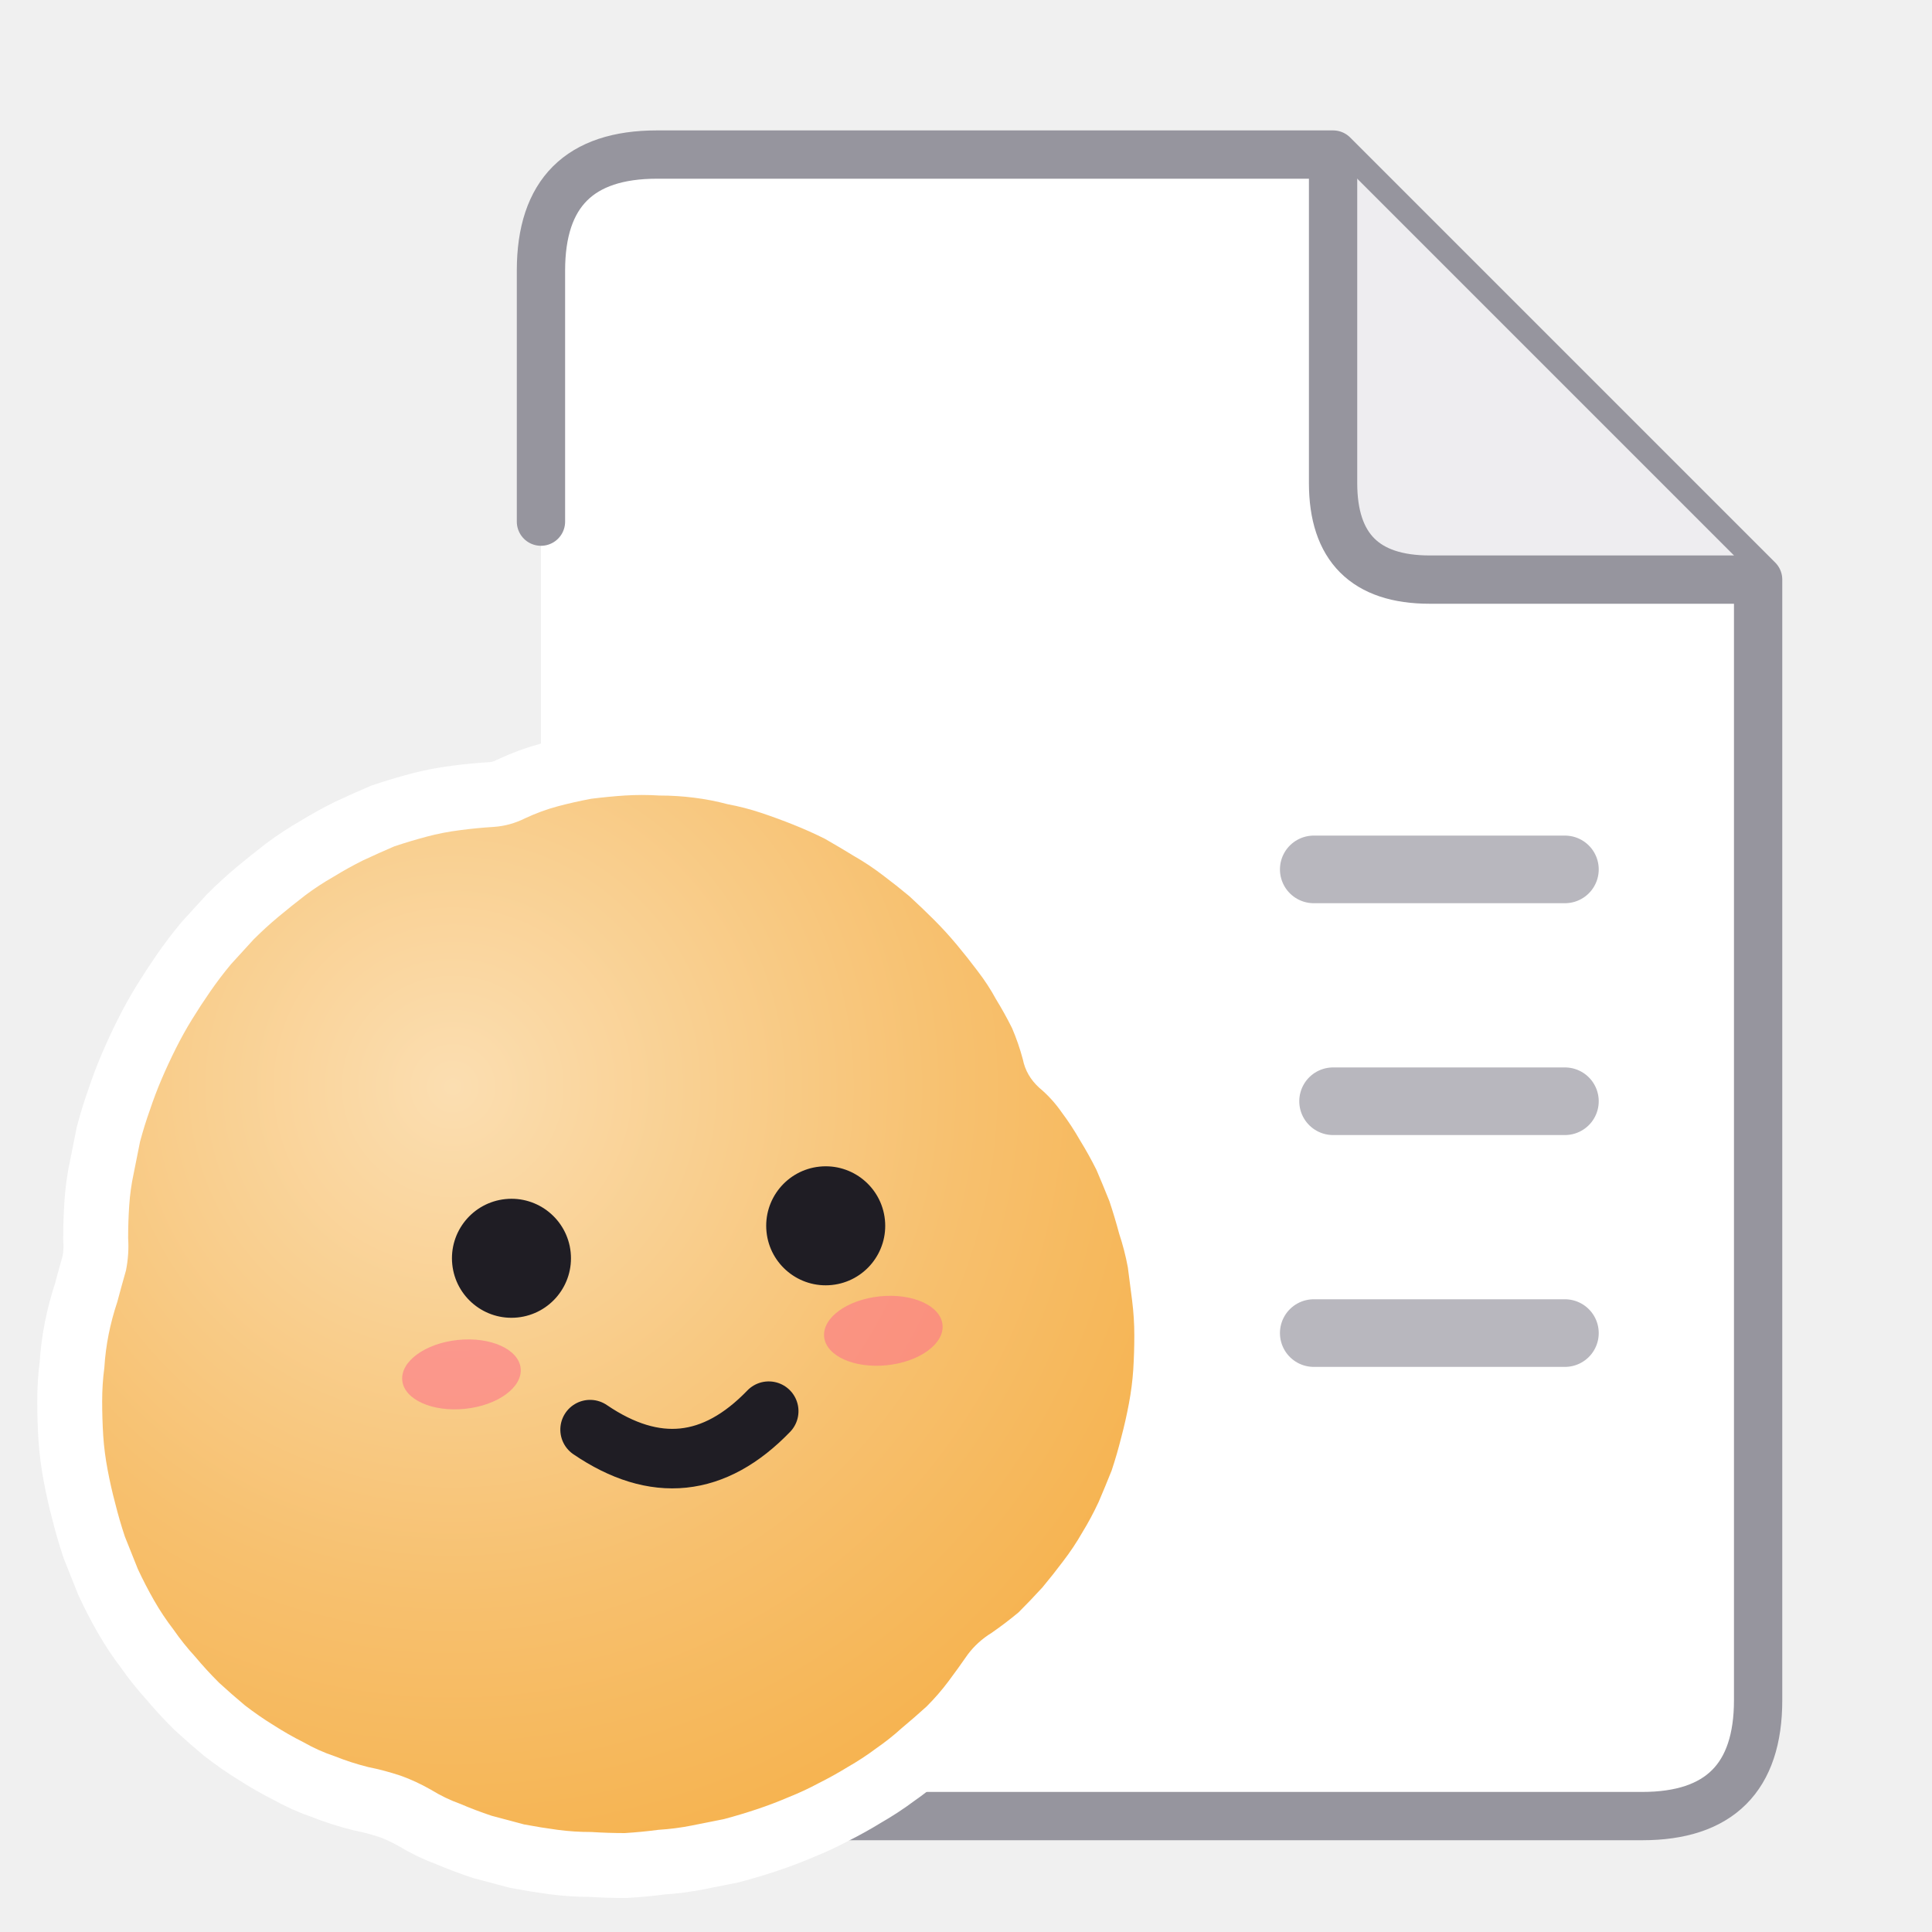
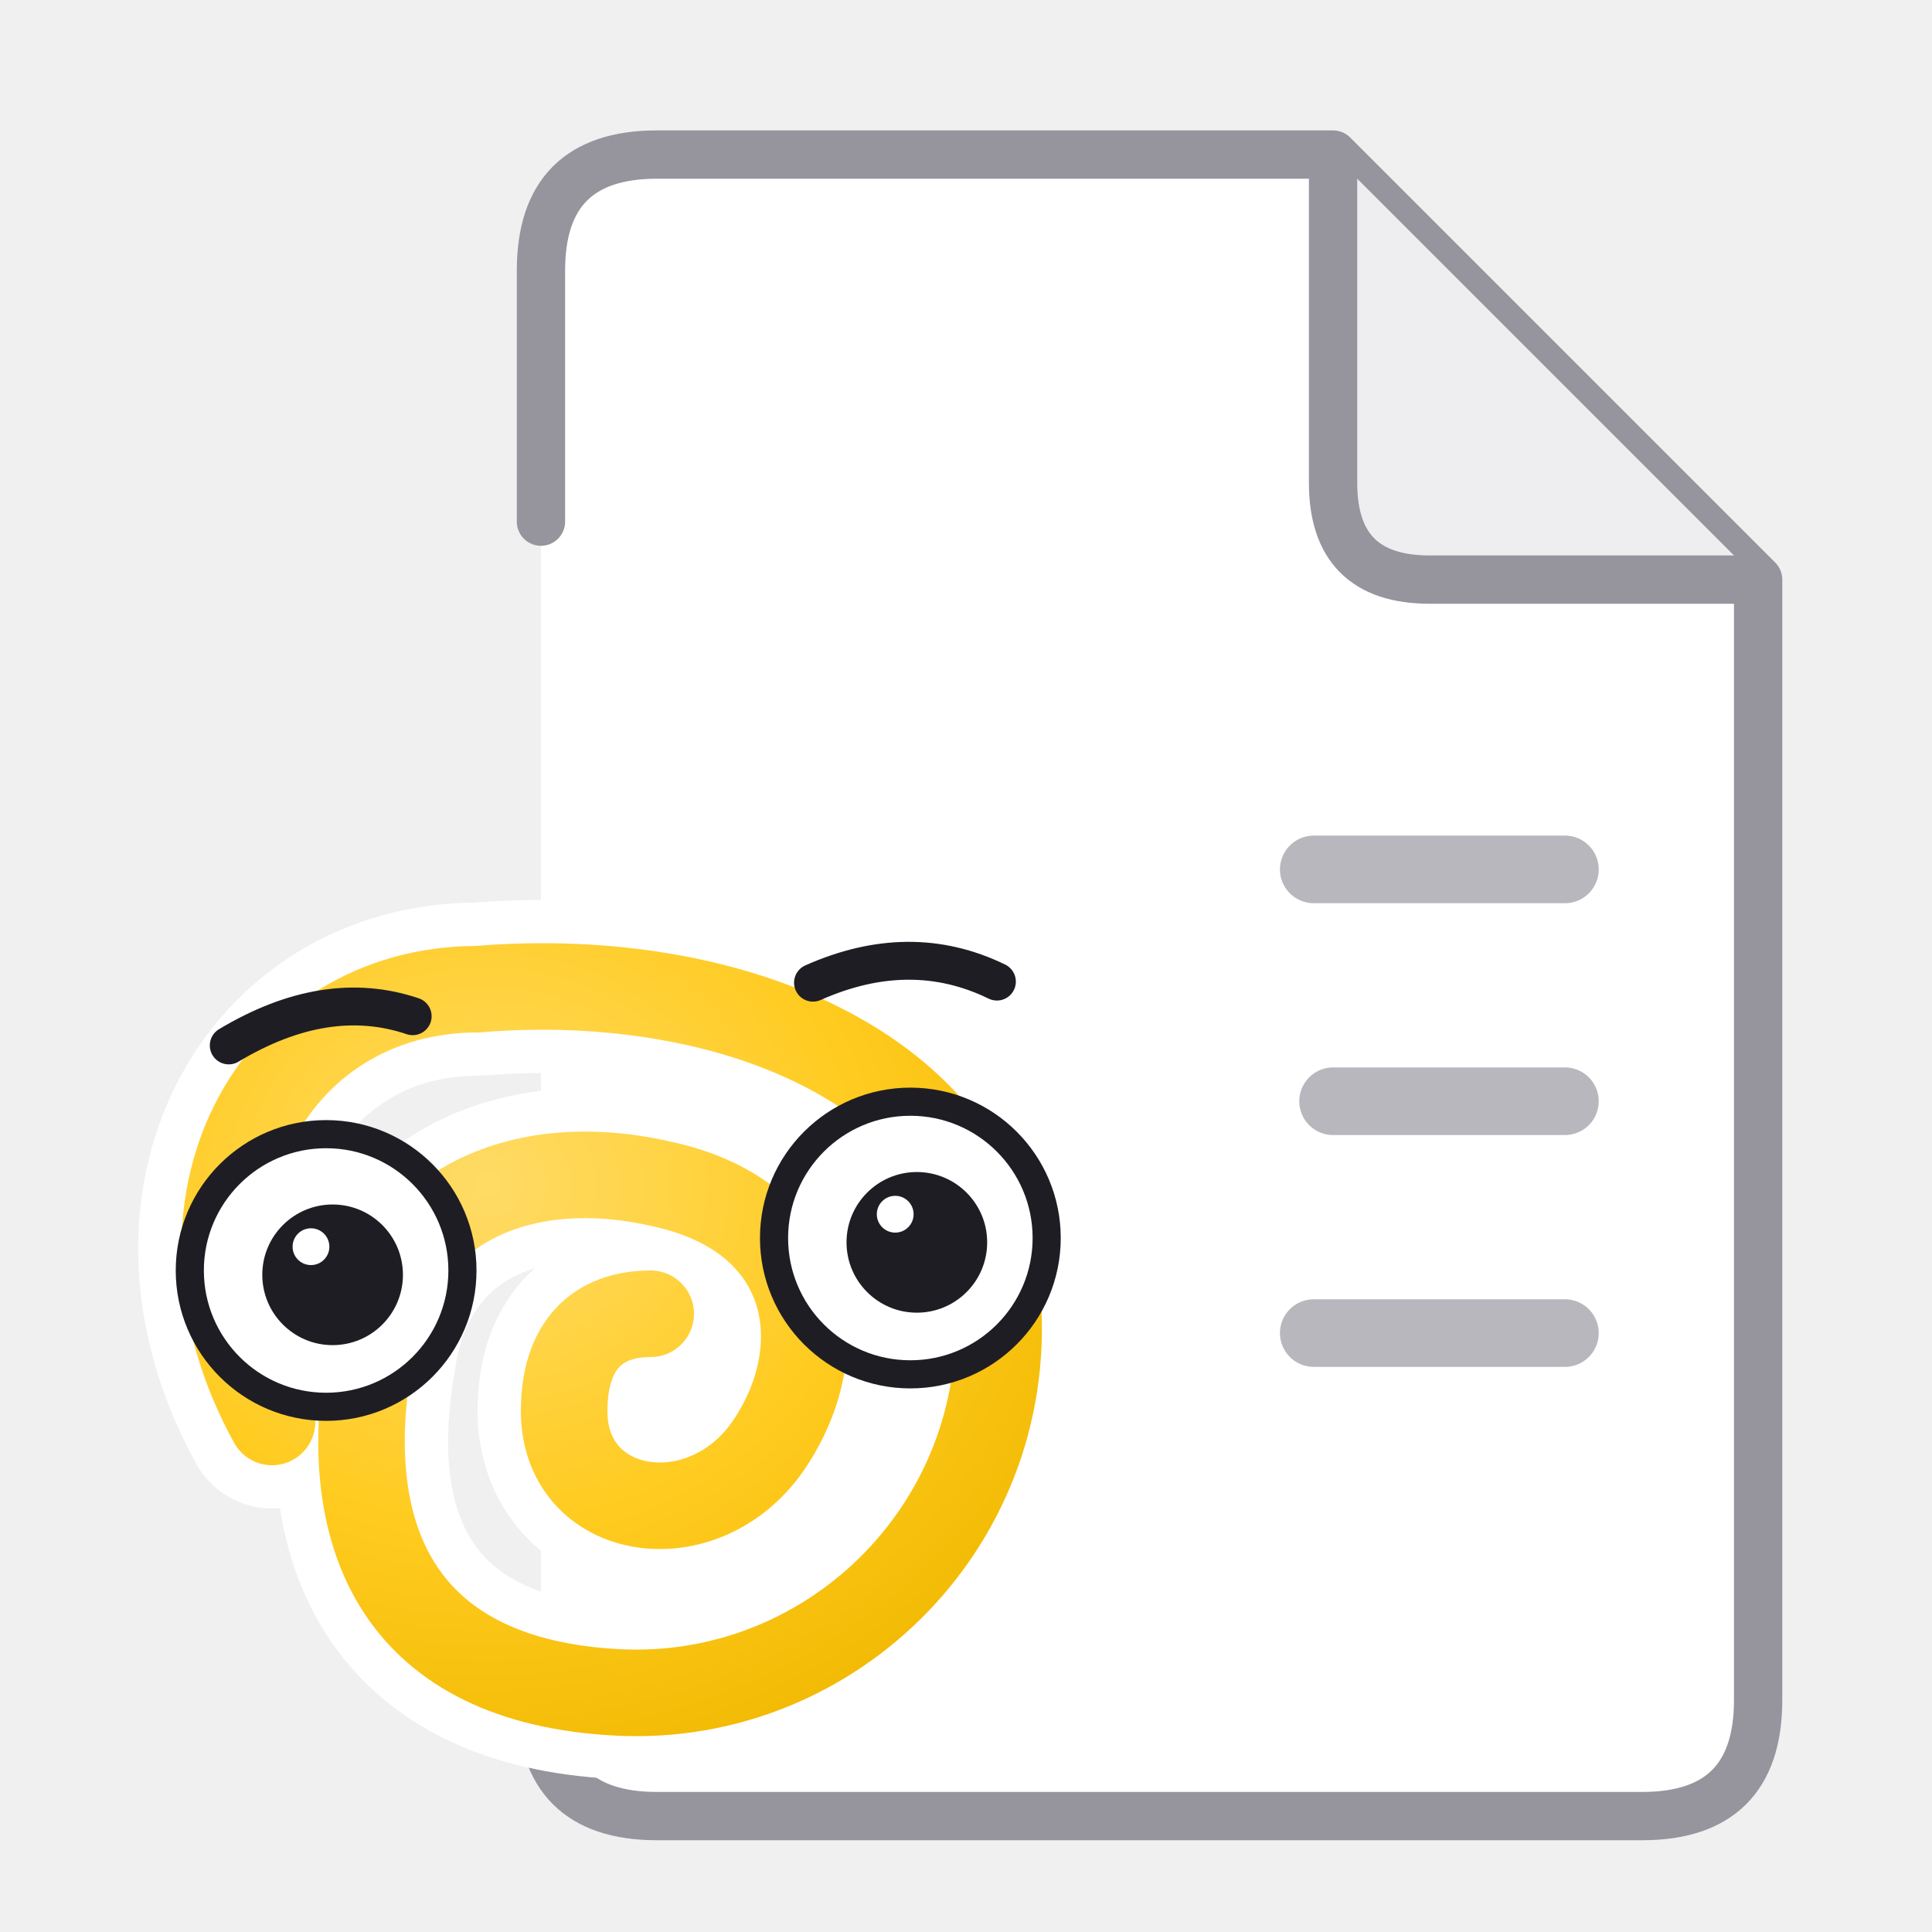
<svg xmlns="http://www.w3.org/2000/svg" viewBox="0 0 100 100" role="img" aria-label="OpenDoc document">
  <path d="M34 8H69L91 30V88Q91 94 85 94H34Q28 94 28 88V14Q28 8 34 8Z" fill="#fff" />
  <path d="M28 27V14Q28 8 34 8H69L91 30V88Q91 94 85 94H34Q28 94 28 88V86" fill="none" stroke="#96959e" stroke-width="2.5" stroke-linejoin="round" stroke-linecap="round" />
  <path d="M69 8V25Q69 30 74 30H91" fill="#eeedf0" stroke="#96959e" stroke-width="2.5" stroke-linejoin="round" />
  <path d="M68 45H81M69 57H81M68 69H81" fill="none" stroke="#b8b7be" stroke-width="3.5" stroke-linecap="round" />
  <g transform="translate(4 40) scale(0.56)">
-     <path class="od-face-body" d="M97.5 48.8Q97.7 50.4 97.7 52Q97.7 53.6 97.6 55.2Q97.5 56.7 97.2 58.3Q96.9 59.9 96.5 61.4Q96.1 63 95.6 64.5Q95 66 94.4 67.4Q93.7 68.9 92.9 70.2Q92.1 71.6 91.1 72.9Q90.2 74.1 89.2 75.3Q88.1 76.5 87 77.6Q85.8 78.6 84.5 79.5Q83.2 80.3 82.3 81.5Q81.4 82.8 80.5 84Q79.6 85.2 78.5 86.3Q77.4 87.3 76.2 88.3Q75.1 89.3 73.8 90.2Q72.6 91.1 71.2 91.9Q69.9 92.7 68.5 93.4Q67.2 94.1 65.7 94.7Q64.3 95.3 62.8 95.8Q61.3 96.3 59.8 96.7Q58.3 97 56.8 97.3Q55.3 97.6 53.7 97.7Q52.2 97.9 50.6 98Q49.1 98 47.5 97.9Q45.9 97.9 44.4 97.7Q42.9 97.5 41.3 97.2Q39.8 96.8 38.3 96.4Q36.8 95.9 35.4 95.3Q34 94.8 32.7 94Q31.3 93.2 29.9 92.7Q28.4 92.2 26.9 91.9Q25.3 91.5 23.8 90.9Q22.3 90.4 20.9 89.6Q19.5 88.9 18.1 88Q16.8 87.2 15.5 86.2Q14.3 85.2 13.1 84.1Q11.9 82.9 10.9 81.7Q9.8 80.5 8.9 79.2Q7.9 77.9 7.1 76.5Q6.3 75.1 5.6 73.6Q5 72.1 4.4 70.6Q3.9 69.1 3.5 67.5Q3.1 66 2.8 64.4Q2.5 62.8 2.4 61.3Q2.3 59.7 2.3 58.1Q2.3 56.5 2.5 55Q2.6 53.4 2.9 51.9Q3.2 50.4 3.7 48.9Q4.1 47.4 4.5 46Q4.8 44.5 4.7 43Q4.7 41.5 4.8 40Q4.9 38.5 5.2 37.1Q5.5 35.6 5.8 34.1Q6.2 32.6 6.7 31.2Q7.2 29.7 7.8 28.3Q8.4 26.9 9.1 25.5Q9.8 24.1 10.6 22.8Q11.4 21.5 12.3 20.2Q13.2 18.9 14.2 17.7Q15.2 16.6 16.3 15.4Q17.4 14.3 18.6 13.3Q19.8 12.3 21.1 11.3Q22.3 10.4 23.7 9.6Q25 8.8 26.4 8.1Q27.9 7.4 29.3 6.8Q30.8 6.3 32.3 5.9Q33.8 5.5 35.4 5.3Q36.9 5.1 38.5 5Q40 4.9 41.4 4.2Q42.9 3.5 44.4 3.1Q45.9 2.7 47.5 2.4Q49.1 2.2 50.6 2.1Q52.2 2 53.8 2.1Q55.4 2.1 57 2.3Q58.6 2.5 60.1 2.9Q61.7 3.2 63.2 3.7Q64.7 4.2 66.2 4.8Q67.7 5.4 69.1 6.1Q70.5 6.9 71.8 7.7Q73.2 8.5 74.5 9.5Q75.7 10.4 76.9 11.4Q78.1 12.5 79.2 13.6Q80.3 14.7 81.3 15.9Q82.3 17.1 83.2 18.3Q84.2 19.6 84.9 20.9Q85.7 22.2 86.4 23.6Q87 25 87.4 26.5Q87.7 28 88.9 29.1Q90.1 30.1 91 31.4Q91.9 32.6 92.7 34Q93.5 35.3 94.2 36.7Q94.8 38.1 95.4 39.6Q95.9 41.1 96.3 42.6Q96.8 44.1 97.1 45.7Q97.3 47.2 97.5 48.8Z" fill="#fff" stroke="#fff" stroke-width="12" />
+     <g>
+       <path class="od-face-body" d="M18 60C7 40 18 20 37 20C61 18 84 28 85 48C87 69 70 86 50 85C30 84 24 71 27 54C29 40 41 35 54 38C68 41 70 53 64 62C58 71 45 69 45 59C45 53 48 50 53 50" fill="none" stroke="#fff" stroke-width="16" stroke-linecap="round" stroke-linejoin="round" />
+     </g>
    <defs>
      <radialGradient id="od-face-1" cx="0.34" cy="0.28" r="0.9">
-         <stop offset="0" stop-color="hsl(36 90% 84%)" />
-         <stop offset="0.55" stop-color="hsl(36 90% 70%)" />
-         <stop offset="1" stop-color="hsl(36 90% 61%)" />
+         <stop offset="0" stop-color="hsl(46 100% 70%)" />
+         <stop offset="0.55" stop-color="hsl(46 100% 56%)" />
+         <stop offset="1" stop-color="hsl(46 100% 47%)" />
      </radialGradient>
    </defs>
-     <path class="od-face-body" d="M97.5 48.8Q97.7 50.4 97.7 52Q97.7 53.6 97.6 55.2Q97.5 56.7 97.2 58.3Q96.9 59.9 96.5 61.4Q96.1 63 95.6 64.5Q95 66 94.4 67.4Q93.7 68.9 92.9 70.2Q92.1 71.6 91.1 72.9Q90.2 74.1 89.2 75.3Q88.1 76.5 87 77.6Q85.8 78.6 84.5 79.5Q83.2 80.3 82.3 81.5Q81.4 82.8 80.5 84Q79.6 85.2 78.5 86.3Q77.4 87.3 76.2 88.3Q75.1 89.3 73.8 90.2Q72.6 91.1 71.2 91.9Q69.9 92.7 68.5 93.4Q67.2 94.1 65.7 94.7Q64.3 95.3 62.8 95.8Q61.3 96.3 59.8 96.7Q58.3 97 56.8 97.3Q55.3 97.6 53.7 97.7Q52.2 97.9 50.6 98Q49.1 98 47.5 97.9Q45.9 97.9 44.4 97.7Q42.9 97.5 41.3 97.2Q39.8 96.8 38.3 96.4Q36.8 95.9 35.4 95.3Q34 94.8 32.7 94Q31.3 93.2 29.9 92.7Q28.4 92.2 26.9 91.9Q25.3 91.5 23.8 90.9Q22.3 90.4 20.9 89.6Q19.5 88.9 18.1 88Q16.8 87.2 15.5 86.2Q14.3 85.2 13.1 84.1Q11.9 82.9 10.9 81.7Q9.8 80.5 8.9 79.2Q7.9 77.9 7.1 76.5Q6.3 75.1 5.6 73.6Q5 72.1 4.4 70.6Q3.9 69.1 3.5 67.5Q3.1 66 2.8 64.4Q2.5 62.8 2.4 61.3Q2.3 59.7 2.3 58.1Q2.3 56.5 2.5 55Q2.6 53.4 2.9 51.9Q3.2 50.4 3.7 48.9Q4.1 47.4 4.5 46Q4.8 44.5 4.7 43Q4.7 41.5 4.8 40Q4.9 38.5 5.2 37.1Q5.5 35.6 5.8 34.1Q6.2 32.6 6.7 31.2Q7.2 29.7 7.8 28.3Q8.4 26.9 9.1 25.5Q9.8 24.1 10.6 22.8Q11.4 21.5 12.3 20.2Q13.2 18.9 14.2 17.7Q15.2 16.6 16.3 15.4Q17.4 14.3 18.6 13.3Q19.8 12.3 21.1 11.3Q22.3 10.4 23.7 9.6Q25 8.8 26.4 8.1Q27.9 7.4 29.3 6.8Q30.8 6.3 32.3 5.9Q33.8 5.5 35.4 5.3Q36.9 5.1 38.5 5Q40 4.9 41.4 4.2Q42.9 3.5 44.4 3.1Q45.9 2.7 47.5 2.4Q49.1 2.2 50.6 2.1Q52.2 2 53.8 2.1Q55.4 2.1 57 2.3Q58.6 2.5 60.1 2.9Q61.7 3.2 63.2 3.7Q64.7 4.2 66.2 4.8Q67.7 5.4 69.1 6.1Q70.5 6.9 71.8 7.7Q73.2 8.5 74.5 9.5Q75.7 10.4 76.9 11.4Q78.1 12.5 79.2 13.6Q80.3 14.7 81.3 15.9Q82.3 17.1 83.2 18.3Q84.2 19.6 84.9 20.9Q85.7 22.2 86.4 23.6Q87 25 87.4 26.5Q87.7 28 88.9 29.1Q90.1 30.1 91 31.4Q91.9 32.6 92.7 34Q93.5 35.3 94.2 36.7Q94.8 38.1 95.4 39.6Q95.9 41.1 96.3 42.6Q96.8 44.1 97.1 45.7Q97.3 47.2 97.5 48.8Z" fill="url(#od-face-1)" />
+     <g>
+       <path class="od-face-body" d="M18 60C7 40 18 20 37 20C61 18 84 28 85 48C87 69 70 86 50 85C30 84 24 71 27 54C29 40 41 35 54 38C68 41 70 53 64 62C58 71 45 69 45 59C45 53 48 50 53 50" fill="none" stroke="url(#od-face-1)" stroke-width="8" stroke-linecap="round" stroke-linejoin="round" />
+     </g>
    <g class="od-face-look">
-       <g transform="rotate(-5.9 54.8 51.6)">
-         <ellipse cx="35.2" cy="53.6" rx="5.5" ry="3.2" fill="hsl(350 95% 72% / 0.6)" />
-         <ellipse cx="74.4" cy="53.6" rx="5.5" ry="3.2" fill="hsl(350 95% 72% / 0.6)" />
-         <circle cx="40.9" cy="43.4" r="5.5" fill="#1f1d24" />
-         <circle cx="70.1" cy="43.4" r="5.5" fill="#1f1d24" />
-         <path d="M46.5 59.9Q54.8 66.9 63.1 59.9" fill="none" stroke="#1f1d24" stroke-width="5.5" stroke-linecap="round" stroke-linejoin="round" />
-       </g>
+       <circle cx="23" cy="46" r="12.6" fill="#fff" stroke="#1f1d24" stroke-width="2.6" />
+       <circle cx="23.6" cy="46.4" r="6.5" fill="#1f1d24" />
+       <circle cx="21.6" cy="43.8" r="1.7" fill="#fff" />
+       <path d="M14 25.2Q23 19.8 31 22.5" fill="none" stroke="#1f1d24" stroke-width="3.5" stroke-linecap="round" stroke-linejoin="round" />
+       <circle cx="77" cy="43" r="12.6" fill="#fff" stroke="#1f1d24" stroke-width="2.6" />
+       <circle cx="77.6" cy="43.4" r="6.5" fill="#1f1d24" />
+       <circle cx="75.6" cy="40.8" r="1.7" fill="#fff" />
+       <path d="M68 19.4Q77 15.4 85 19.3" fill="none" stroke="#1f1d24" stroke-width="3.5" stroke-linecap="round" stroke-linejoin="round" />
    </g>
  </g>
</svg>
